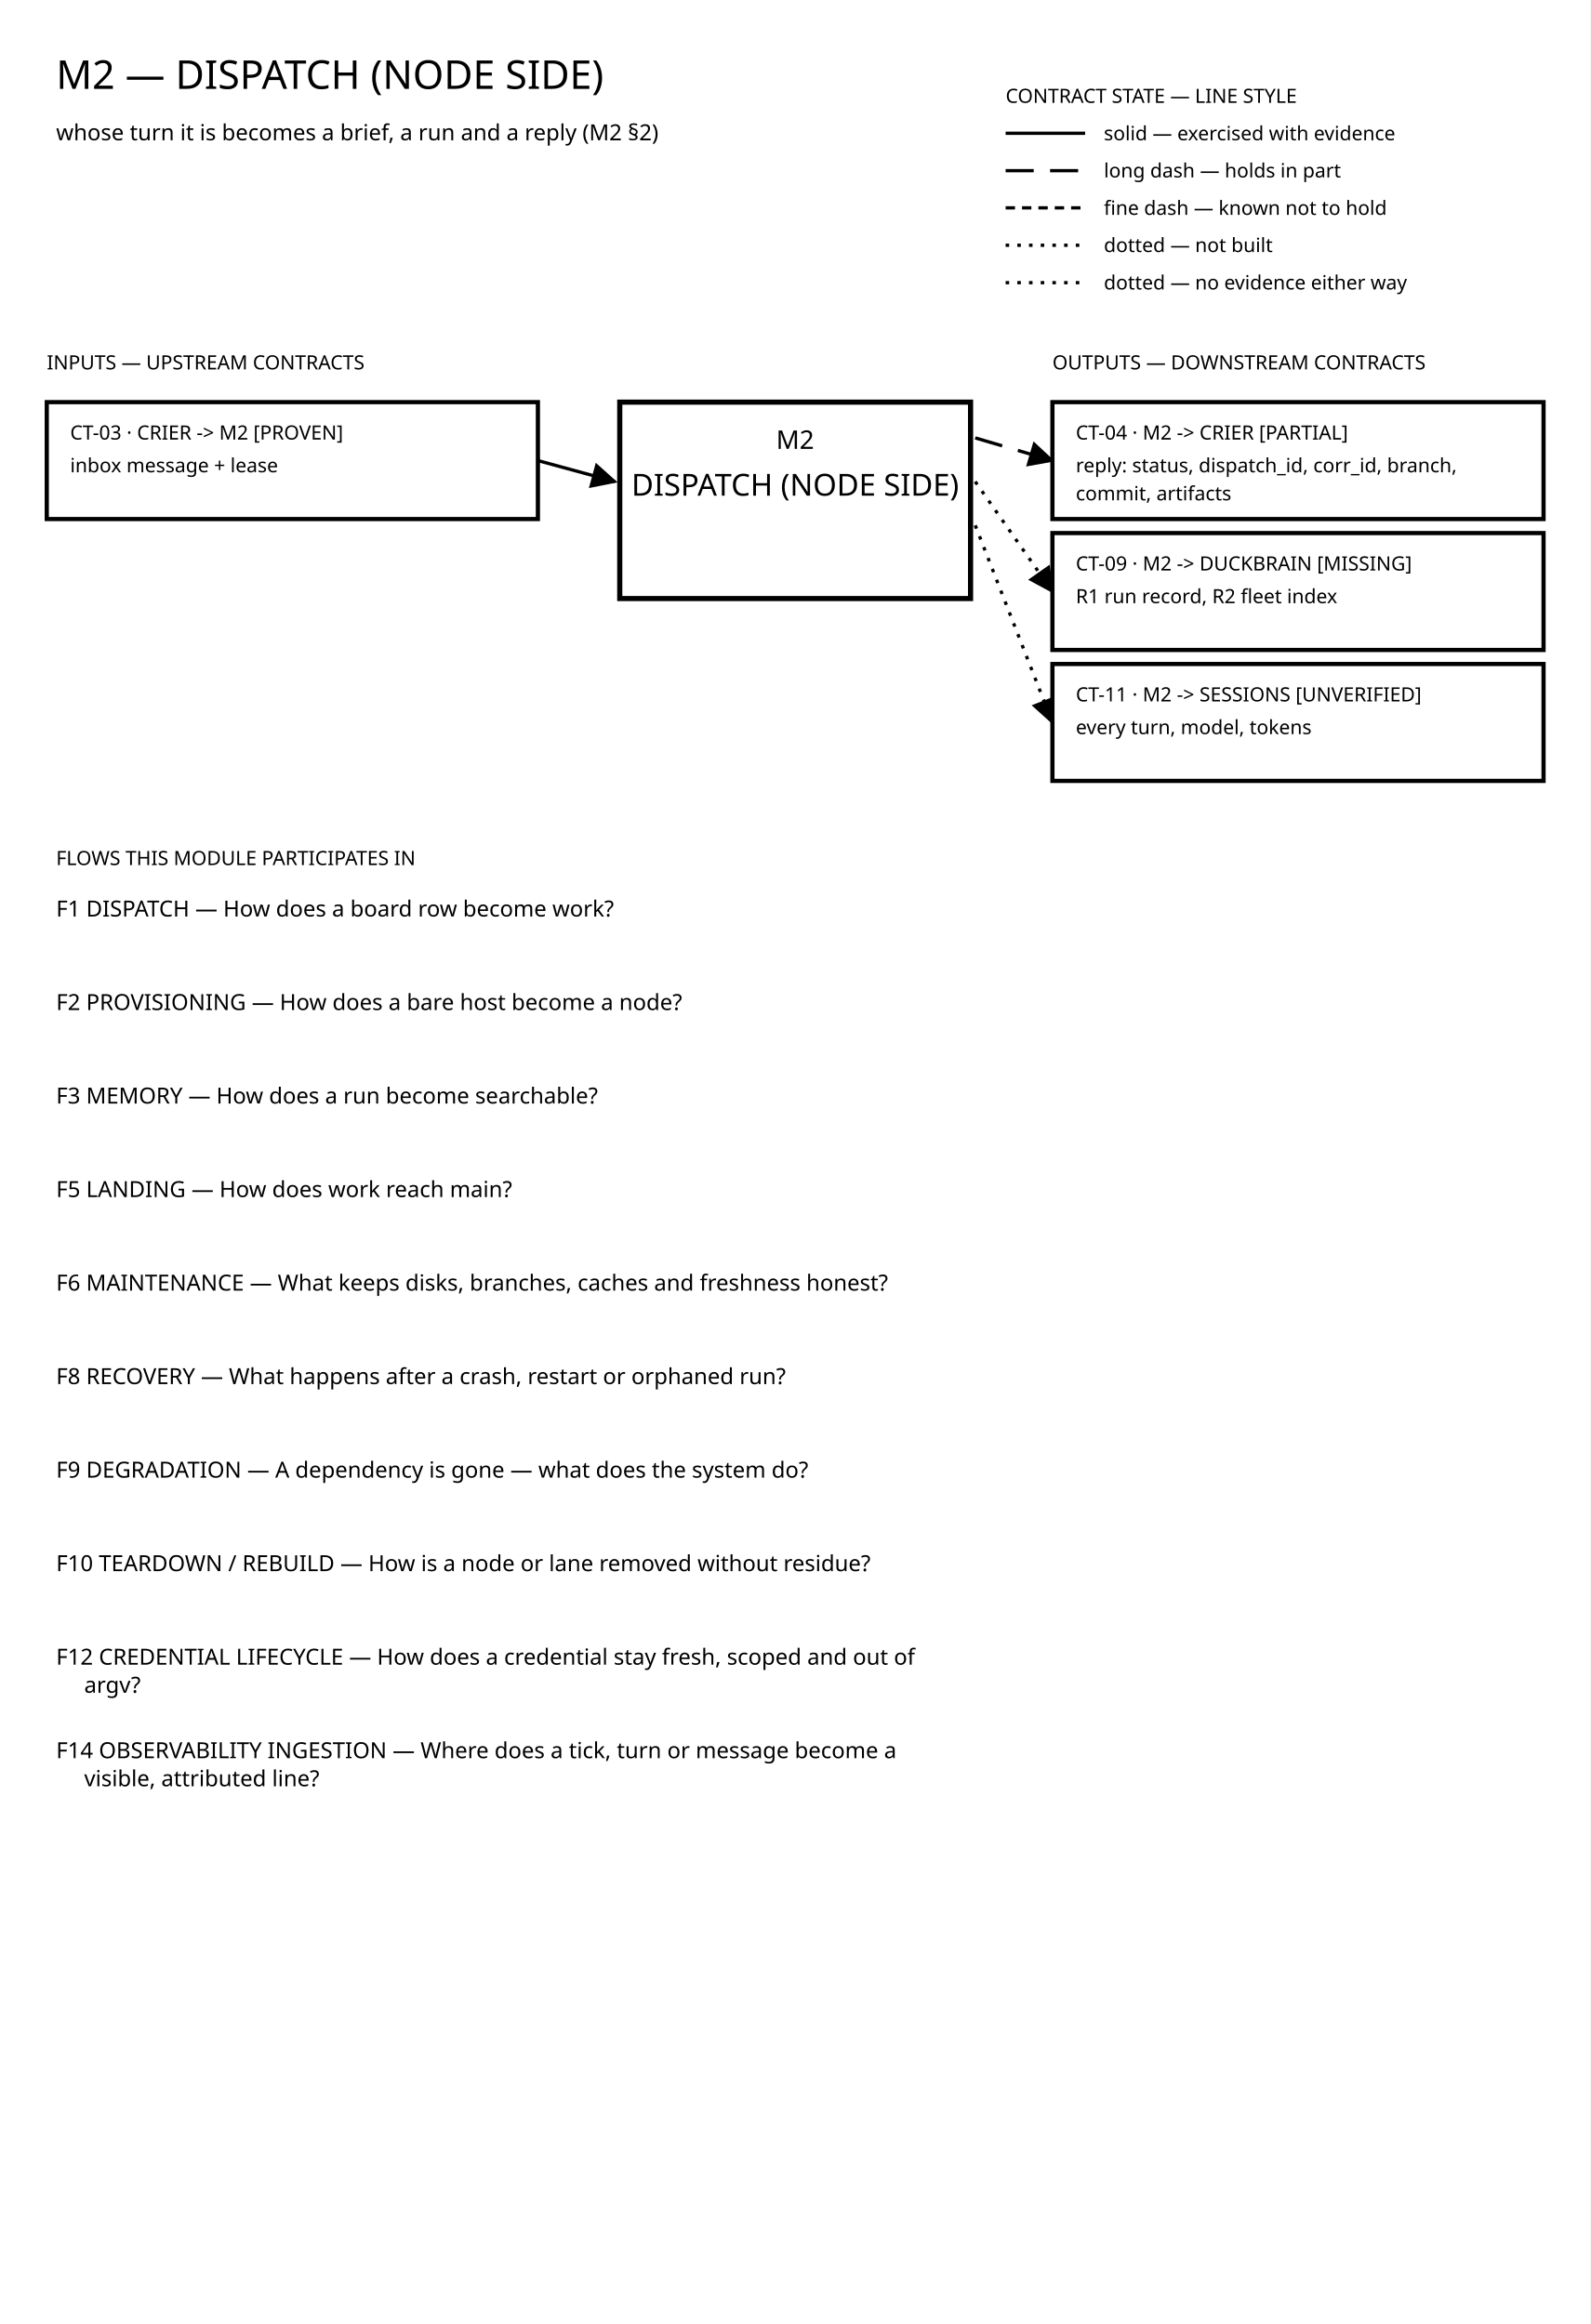
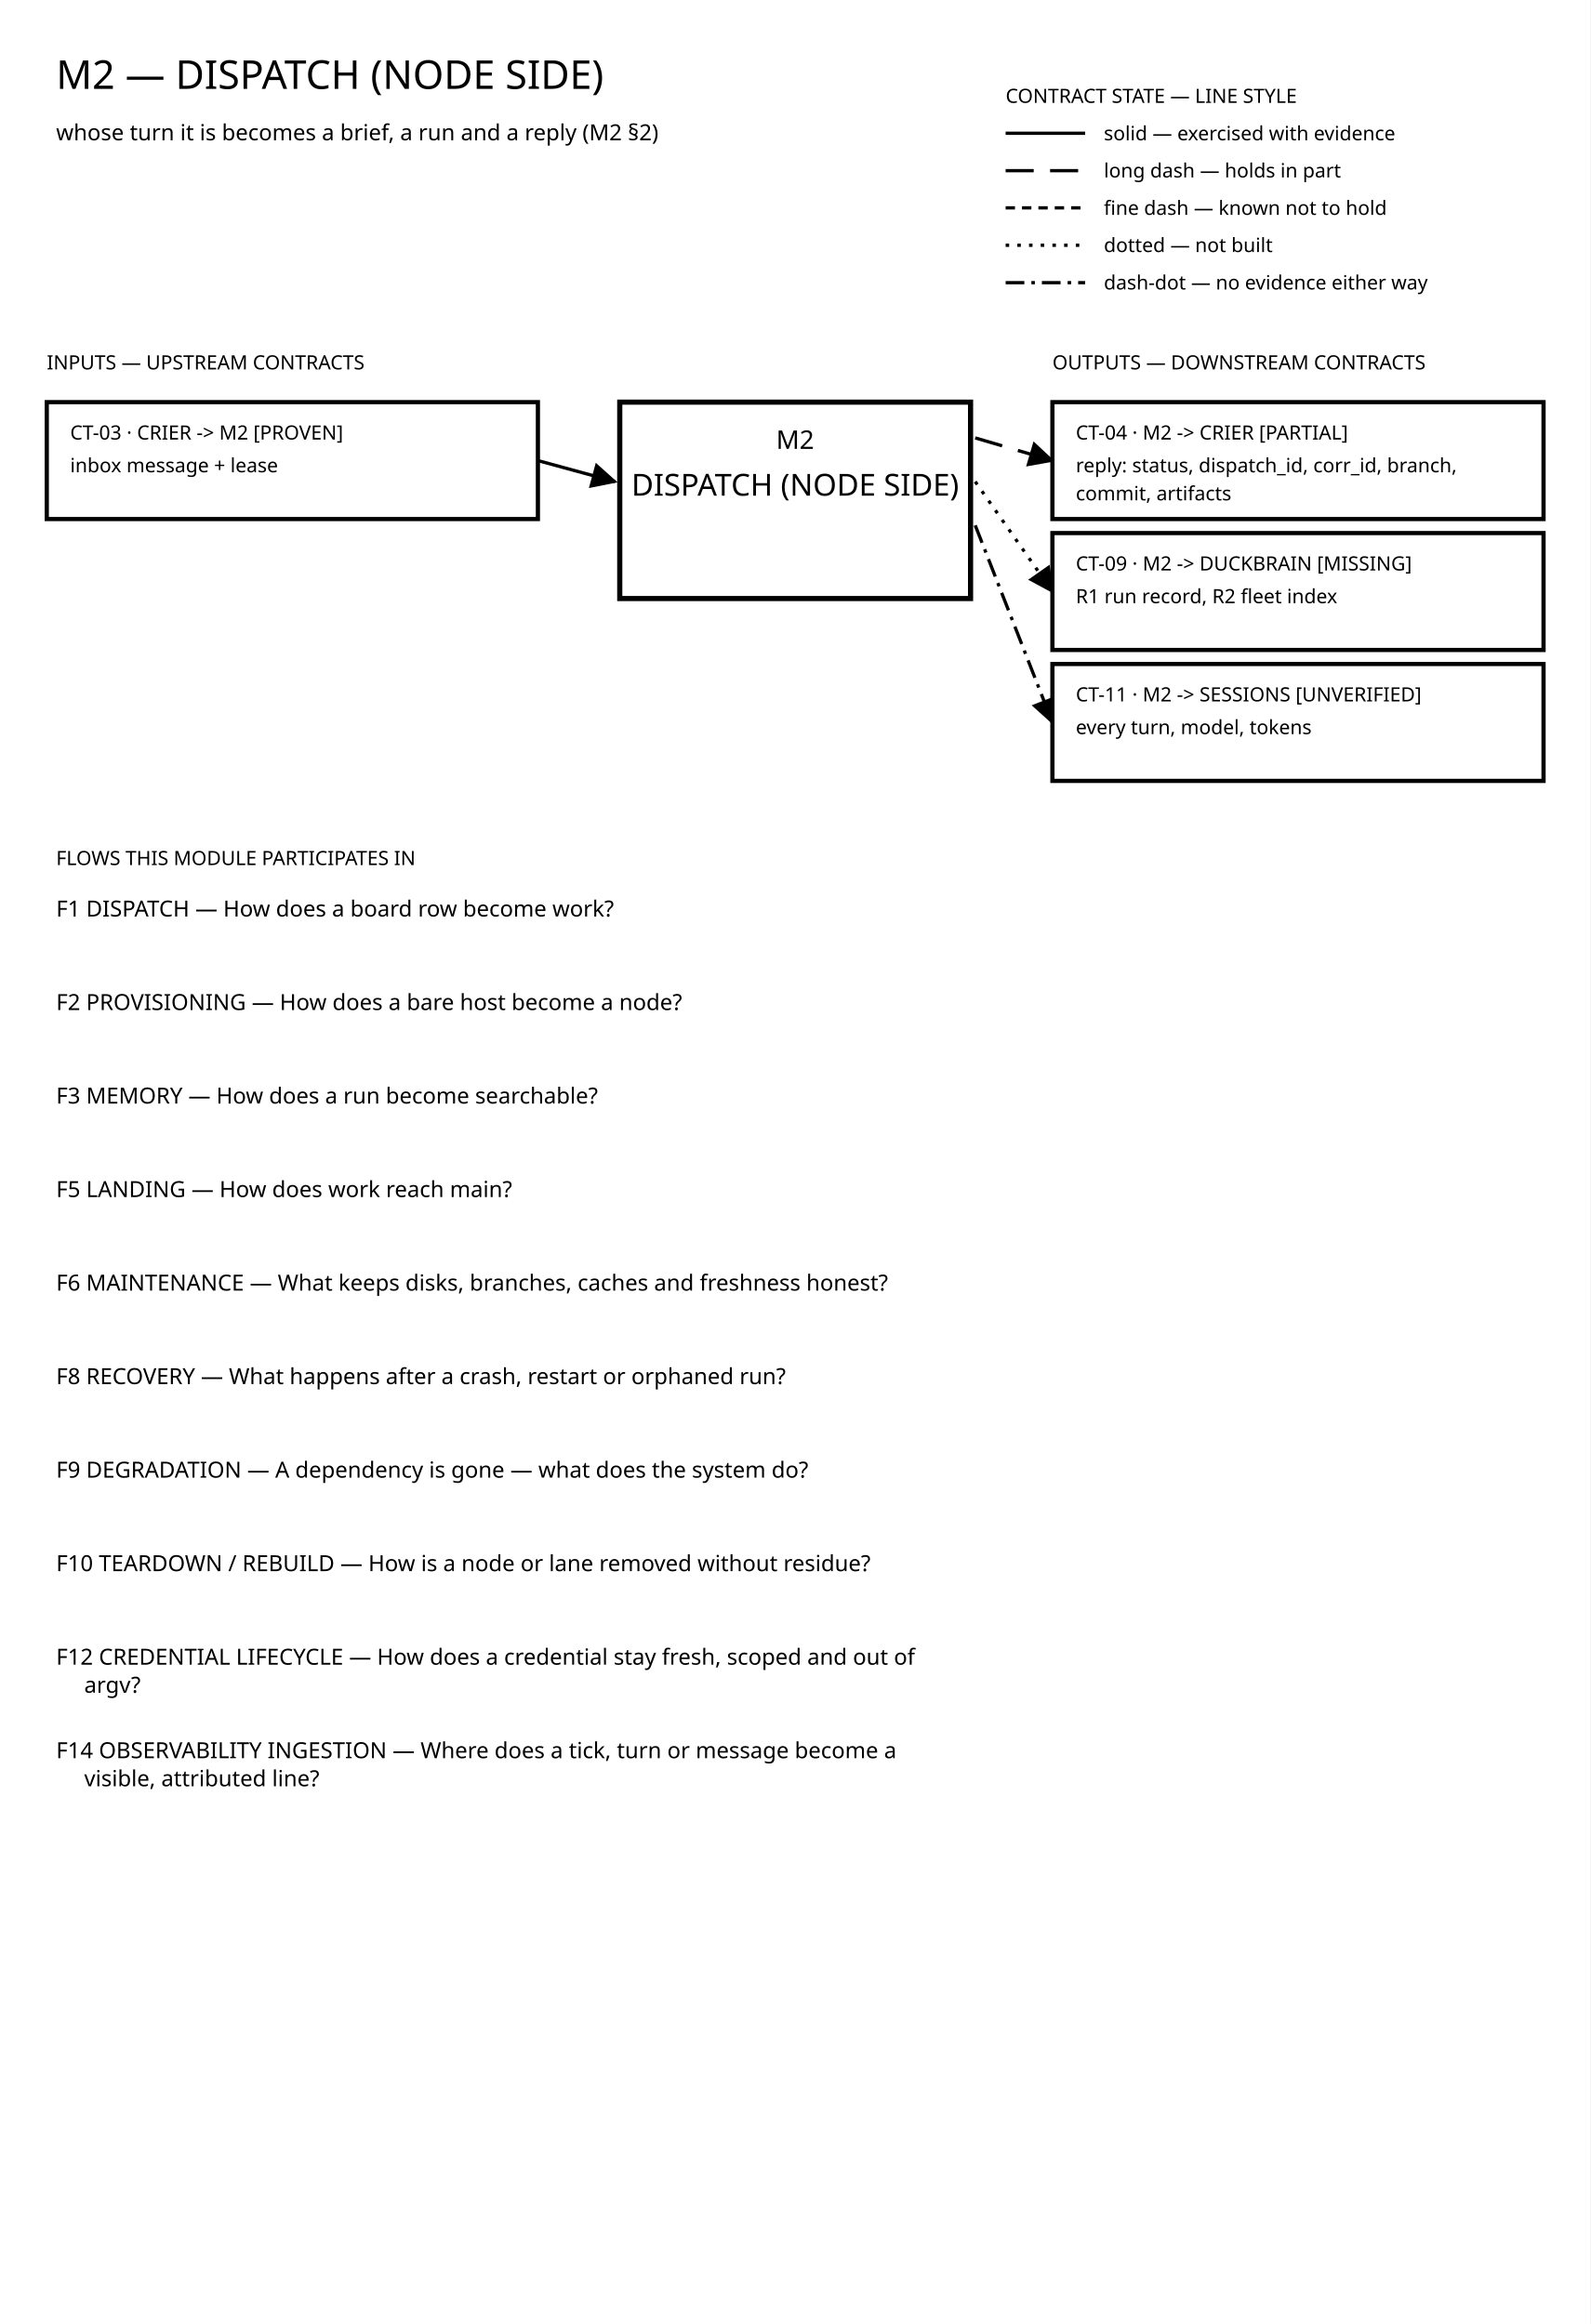
<svg xmlns="http://www.w3.org/2000/svg" width="170.0mm" height="248.5mm" viewBox="0 0 680 994.0" preserveAspectRatio="xMidYMid meet">
  <rect width="680" height="994.0" fill="#ffffff" />
  <defs>
    <marker id="ar" viewBox="0 0 10 10" refX="9" refY="5" markerWidth="8" markerHeight="8" orient="auto">
      <path d="M0,0 L10,5 L0,10 z" fill="#000000" />
    </marker>
  </defs>
  <g font-family="Routed Gothic Narrow, Routed Gothic, sans-serif">
    <text x="24.0" y="38.0" font-size="17.00" fill="#000000" text-anchor="start">M2 — DISPATCH (NODE SIDE)</text>
    <text x="24.0" y="60.0" font-size="9.50" fill="#000000" text-anchor="start">whose turn it is becomes a brief, a run and a reply (M2 §2)</text>
    <rect x="265.0" y="172.0" width="150.0" height="84.0" fill="#ffffff" stroke="#000000" stroke-width="2.2" />
    <text x="340.0" y="192.0" font-size="11.00" fill="#000000" text-anchor="middle">M2</text>
    <text x="340.0" y="212.0" font-size="13.00" fill="#000000" text-anchor="middle">DISPATCH (NODE SIDE)</text>
    <text x="20.0" y="158.0" font-size="8.40" fill="#000000" text-anchor="start">INPUTS — UPSTREAM CONTRACTS</text>
    <polyline points="230.0,197.0 263.0,206.0" fill="none" stroke="#000000" stroke-width="1.4" marker-end="url(#ar)" />
    <rect x="20.0" y="172.0" width="210.0" height="50.0" fill="#ffffff" stroke="#000000" stroke-width="1.8" />
    <text x="30.0" y="188.0" font-size="8.40" fill="#000000" text-anchor="start">CT-03 · CRIER -&gt; M2  [PROVEN]</text>
    <text x="30.0" y="202.0" font-size="8.40" fill="#000000" text-anchor="start">inbox message + lease</text>
    <text x="450.0" y="158.0" font-size="8.40" fill="#000000" text-anchor="start">OUTPUTS — DOWNSTREAM CONTRACTS</text>
    <polyline points="417.0,187.3 450.0,197.0" fill="none" stroke="#000000" stroke-width="1.4" stroke-dasharray="12 7" marker-end="url(#ar)" />
    <rect x="450.0" y="172.0" width="210.0" height="50.0" fill="#ffffff" stroke="#000000" stroke-width="1.8" />
    <text x="460.0" y="188.0" font-size="8.40" fill="#000000" text-anchor="start">CT-04 · M2 -&gt; CRIER  [PARTIAL]</text>
    <text x="460.0" y="202.0" font-size="8.40" fill="#000000" text-anchor="start">reply: status, dispatch_id, corr_id, branch,</text>
    <text x="460.0" y="214.0" font-size="8.40" fill="#000000" text-anchor="start">commit, artifacts</text>
    <polyline points="417.0,206.0 450.0,253.0" fill="none" stroke="#000000" stroke-width="1.4" stroke-dasharray="1.5 3.5" marker-end="url(#ar)" />
    <rect x="450.0" y="228.0" width="210.0" height="50.0" fill="#ffffff" stroke="#000000" stroke-width="1.8" />
    <text x="460.0" y="244.0" font-size="8.40" fill="#000000" text-anchor="start">CT-09 · M2 -&gt; DUCKBRAIN  [MISSING]</text>
    <text x="460.0" y="258.0" font-size="8.40" fill="#000000" text-anchor="start">R1 run record, R2 fleet index</text>
-     <polyline points="417.0,224.7 450.0,309.0" fill="none" stroke="#000000" stroke-width="1.4" stroke-dasharray="1.5 3.5" marker-end="url(#ar)" />
+     <polyline points="417.0,224.7 450.0,309.0" fill="none" stroke="#000000" stroke-width="1.4" stroke-dasharray="8 3 1.5 3" marker-end="url(#ar)" />
    <rect x="450.0" y="284.0" width="210.0" height="50.0" fill="#ffffff" stroke="#000000" stroke-width="1.8" />
    <text x="460.0" y="300.0" font-size="8.40" fill="#000000" text-anchor="start">CT-11 · M2 -&gt; SESSIONS  [UNVERIFIED]</text>
    <text x="460.0" y="314.0" font-size="8.40" fill="#000000" text-anchor="start">every turn, model, tokens</text>
    <text x="24.0" y="370.0" font-size="8.40" fill="#000000" text-anchor="start">FLOWS THIS MODULE PARTICIPATES IN</text>
    <text x="24.0" y="392.0" font-size="9.50" fill="#000000" text-anchor="start">F1 DISPATCH — How does a board row become work?</text>
    <text x="24.0" y="432.0" font-size="9.50" fill="#000000" text-anchor="start">F2 PROVISIONING — How does a bare host become a node?</text>
    <text x="24.0" y="472.0" font-size="9.50" fill="#000000" text-anchor="start">F3 MEMORY — How does a run become searchable?</text>
    <text x="24.0" y="512.0" font-size="9.50" fill="#000000" text-anchor="start">F5 LANDING — How does work reach main?</text>
    <text x="24.0" y="552.0" font-size="9.50" fill="#000000" text-anchor="start">F6 MAINTENANCE — What keeps disks, branches, caches and freshness honest?</text>
    <text x="24.0" y="592.0" font-size="9.50" fill="#000000" text-anchor="start">F8 RECOVERY — What happens after a crash, restart or orphaned run?</text>
    <text x="24.0" y="632.0" font-size="9.50" fill="#000000" text-anchor="start">F9 DEGRADATION — A dependency is gone — what does the system do?</text>
    <text x="24.0" y="672.0" font-size="9.50" fill="#000000" text-anchor="start">F10 TEARDOWN / REBUILD — How is a node or lane removed without residue?</text>
    <text x="24.0" y="712.0" font-size="9.50" fill="#000000" text-anchor="start">F12 CREDENTIAL LIFECYCLE — How does a credential stay fresh, scoped and out of</text>
    <text x="36.0" y="724.0" font-size="9.50" fill="#000000" text-anchor="start">argv?</text>
    <text x="24.0" y="752.0" font-size="9.50" fill="#000000" text-anchor="start">F14 OBSERVABILITY INGESTION — Where does a tick, turn or message become a</text>
    <text x="36.0" y="764.0" font-size="9.50" fill="#000000" text-anchor="start">visible, attributed line?</text>
    <text x="430.0" y="44.0" font-size="8.40" fill="#000000" text-anchor="start">CONTRACT STATE — LINE STYLE</text>
    <polyline points="430.0,57.0 464.0,57.0" fill="none" stroke="#000000" stroke-width="1.4" />
    <text x="472.0" y="60.0" font-size="8.40" fill="#000000" text-anchor="start">solid — exercised with evidence</text>
    <polyline points="430.0,73.0 464.0,73.0" fill="none" stroke="#000000" stroke-width="1.4" stroke-dasharray="12 7" />
    <text x="472.0" y="75.9" font-size="8.40" fill="#000000" text-anchor="start">long dash — holds in part</text>
    <polyline points="430.0,88.9 464.0,88.9" fill="none" stroke="#000000" stroke-width="1.4" stroke-dasharray="4 3" />
    <text x="472.0" y="91.9" font-size="8.40" fill="#000000" text-anchor="start">fine dash — known not to hold</text>
    <polyline points="430.0,104.9 464.0,104.9" fill="none" stroke="#000000" stroke-width="1.4" stroke-dasharray="1.5 3.5" />
    <text x="472.0" y="107.8" font-size="8.40" fill="#000000" text-anchor="start">dotted — not built</text>
-     <polyline points="430.0,120.9 464.0,120.9" fill="none" stroke="#000000" stroke-width="1.4" stroke-dasharray="1.5 3.5" />
-     <text x="472.0" y="123.8" font-size="8.40" fill="#000000" text-anchor="start">dotted — no evidence either way</text>
+     <polyline points="430.0,120.9 464.0,120.9" fill="none" stroke="#000000" stroke-width="1.4" stroke-dasharray="8 3 1.5 3" />
+     <text x="472.0" y="123.8" font-size="8.40" fill="#000000" text-anchor="start">dash-dot — no evidence either way</text>
  </g>
</svg>
